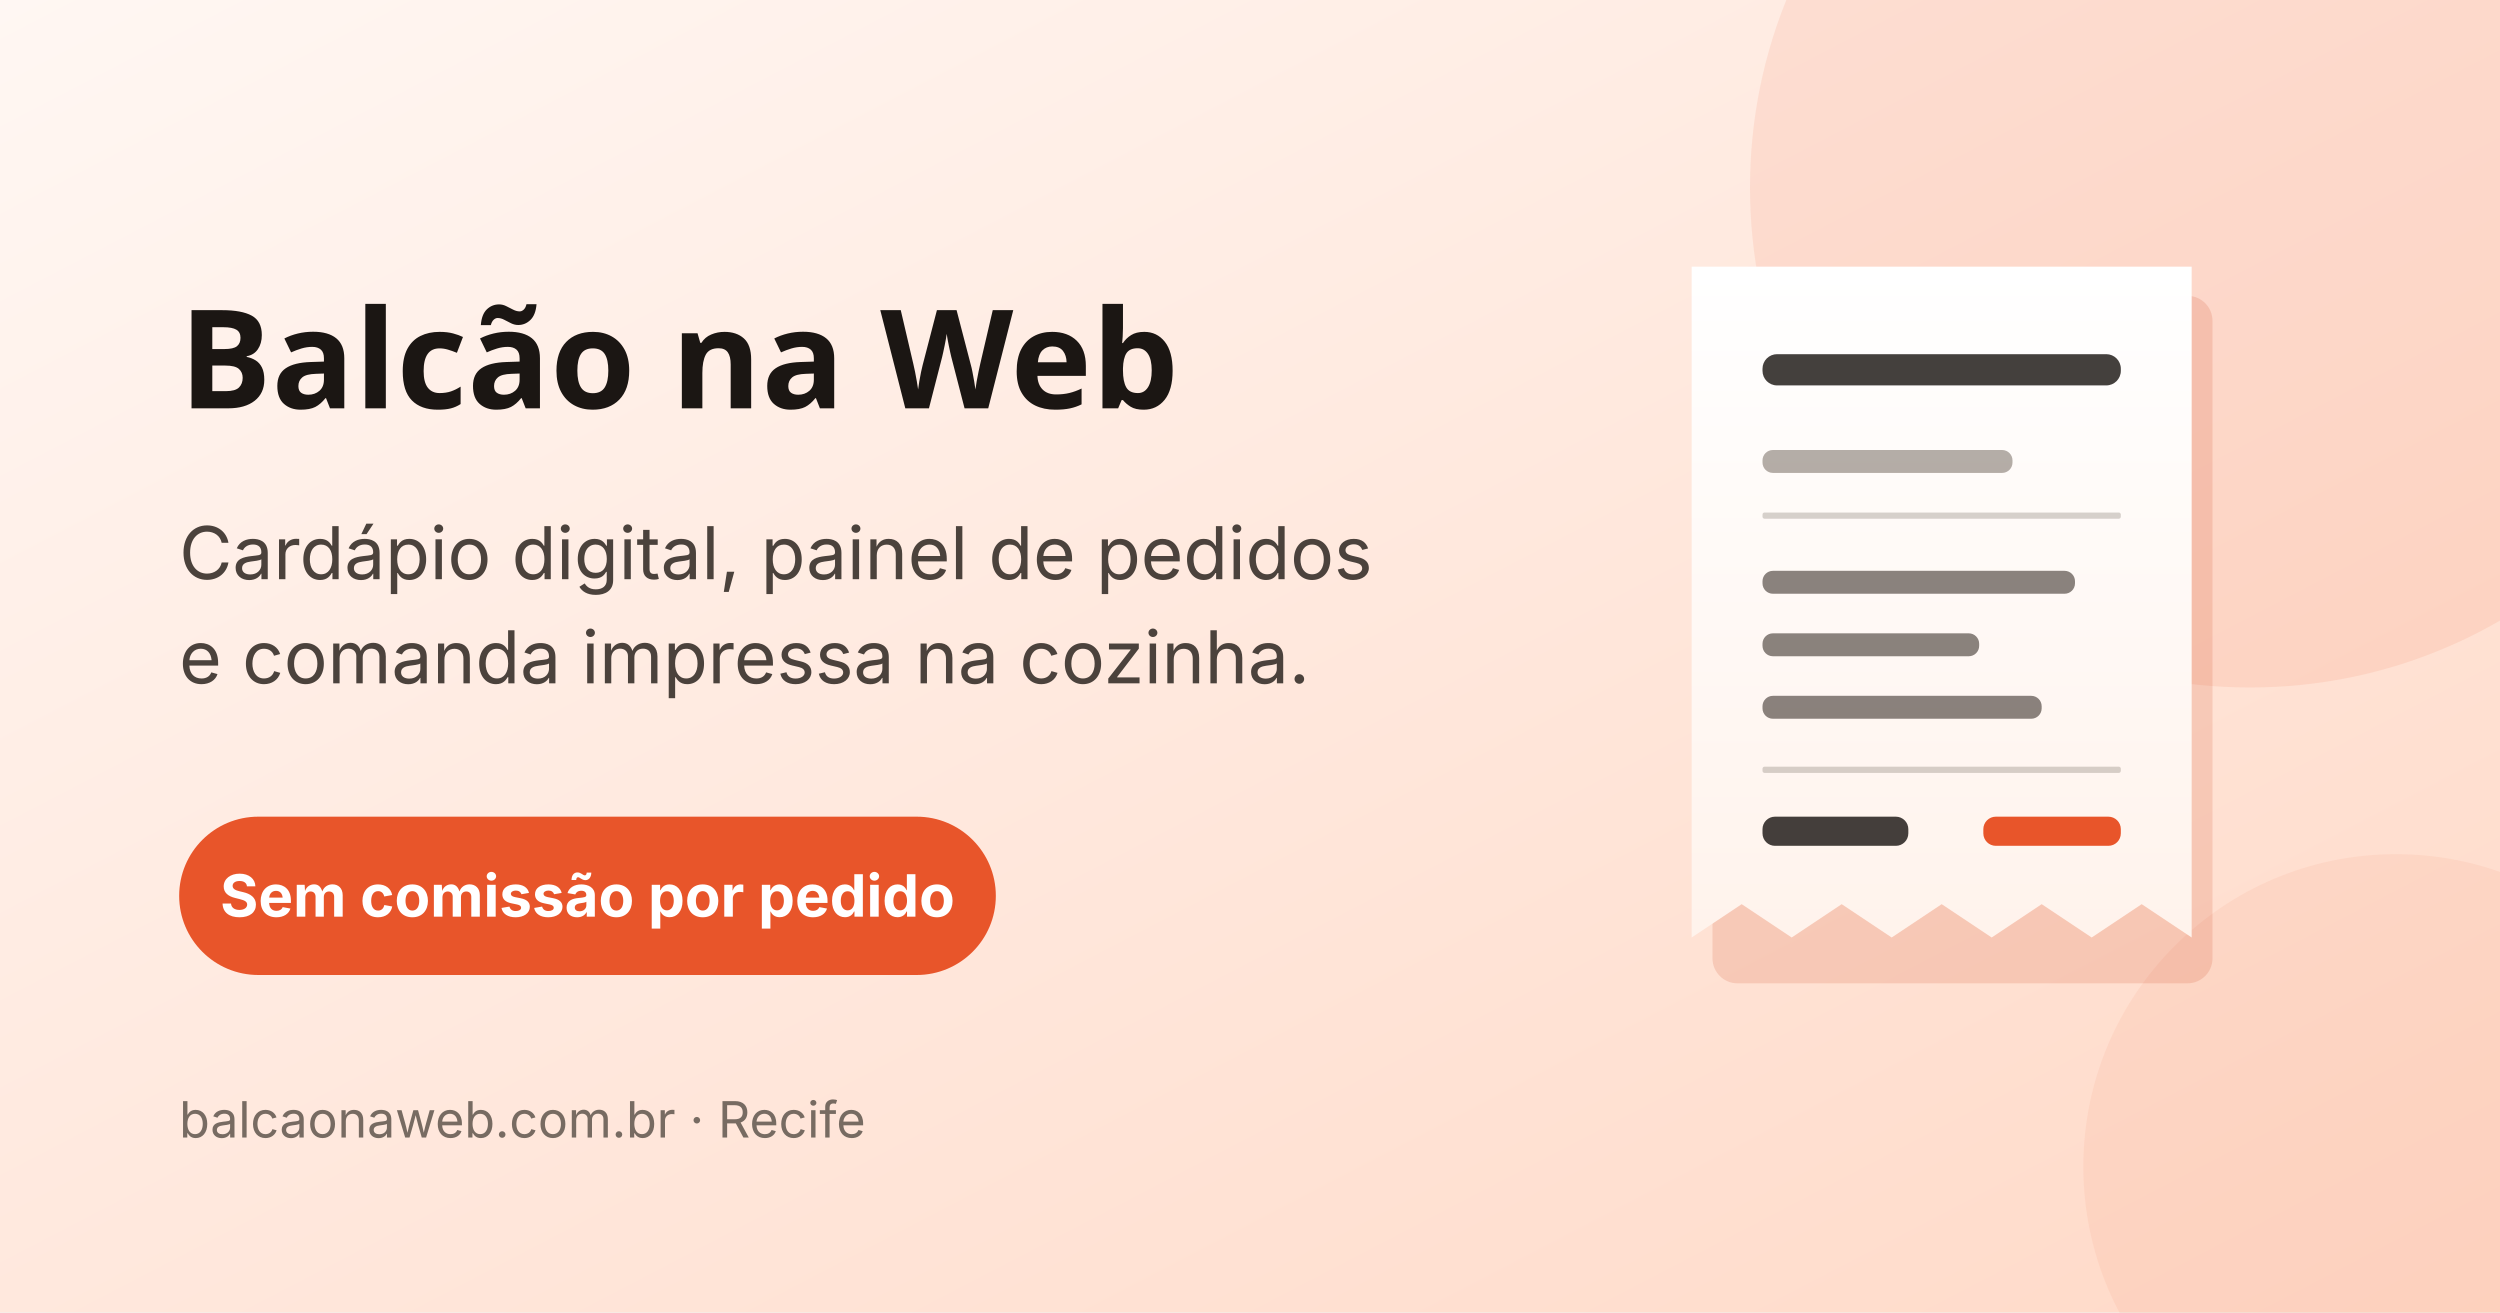
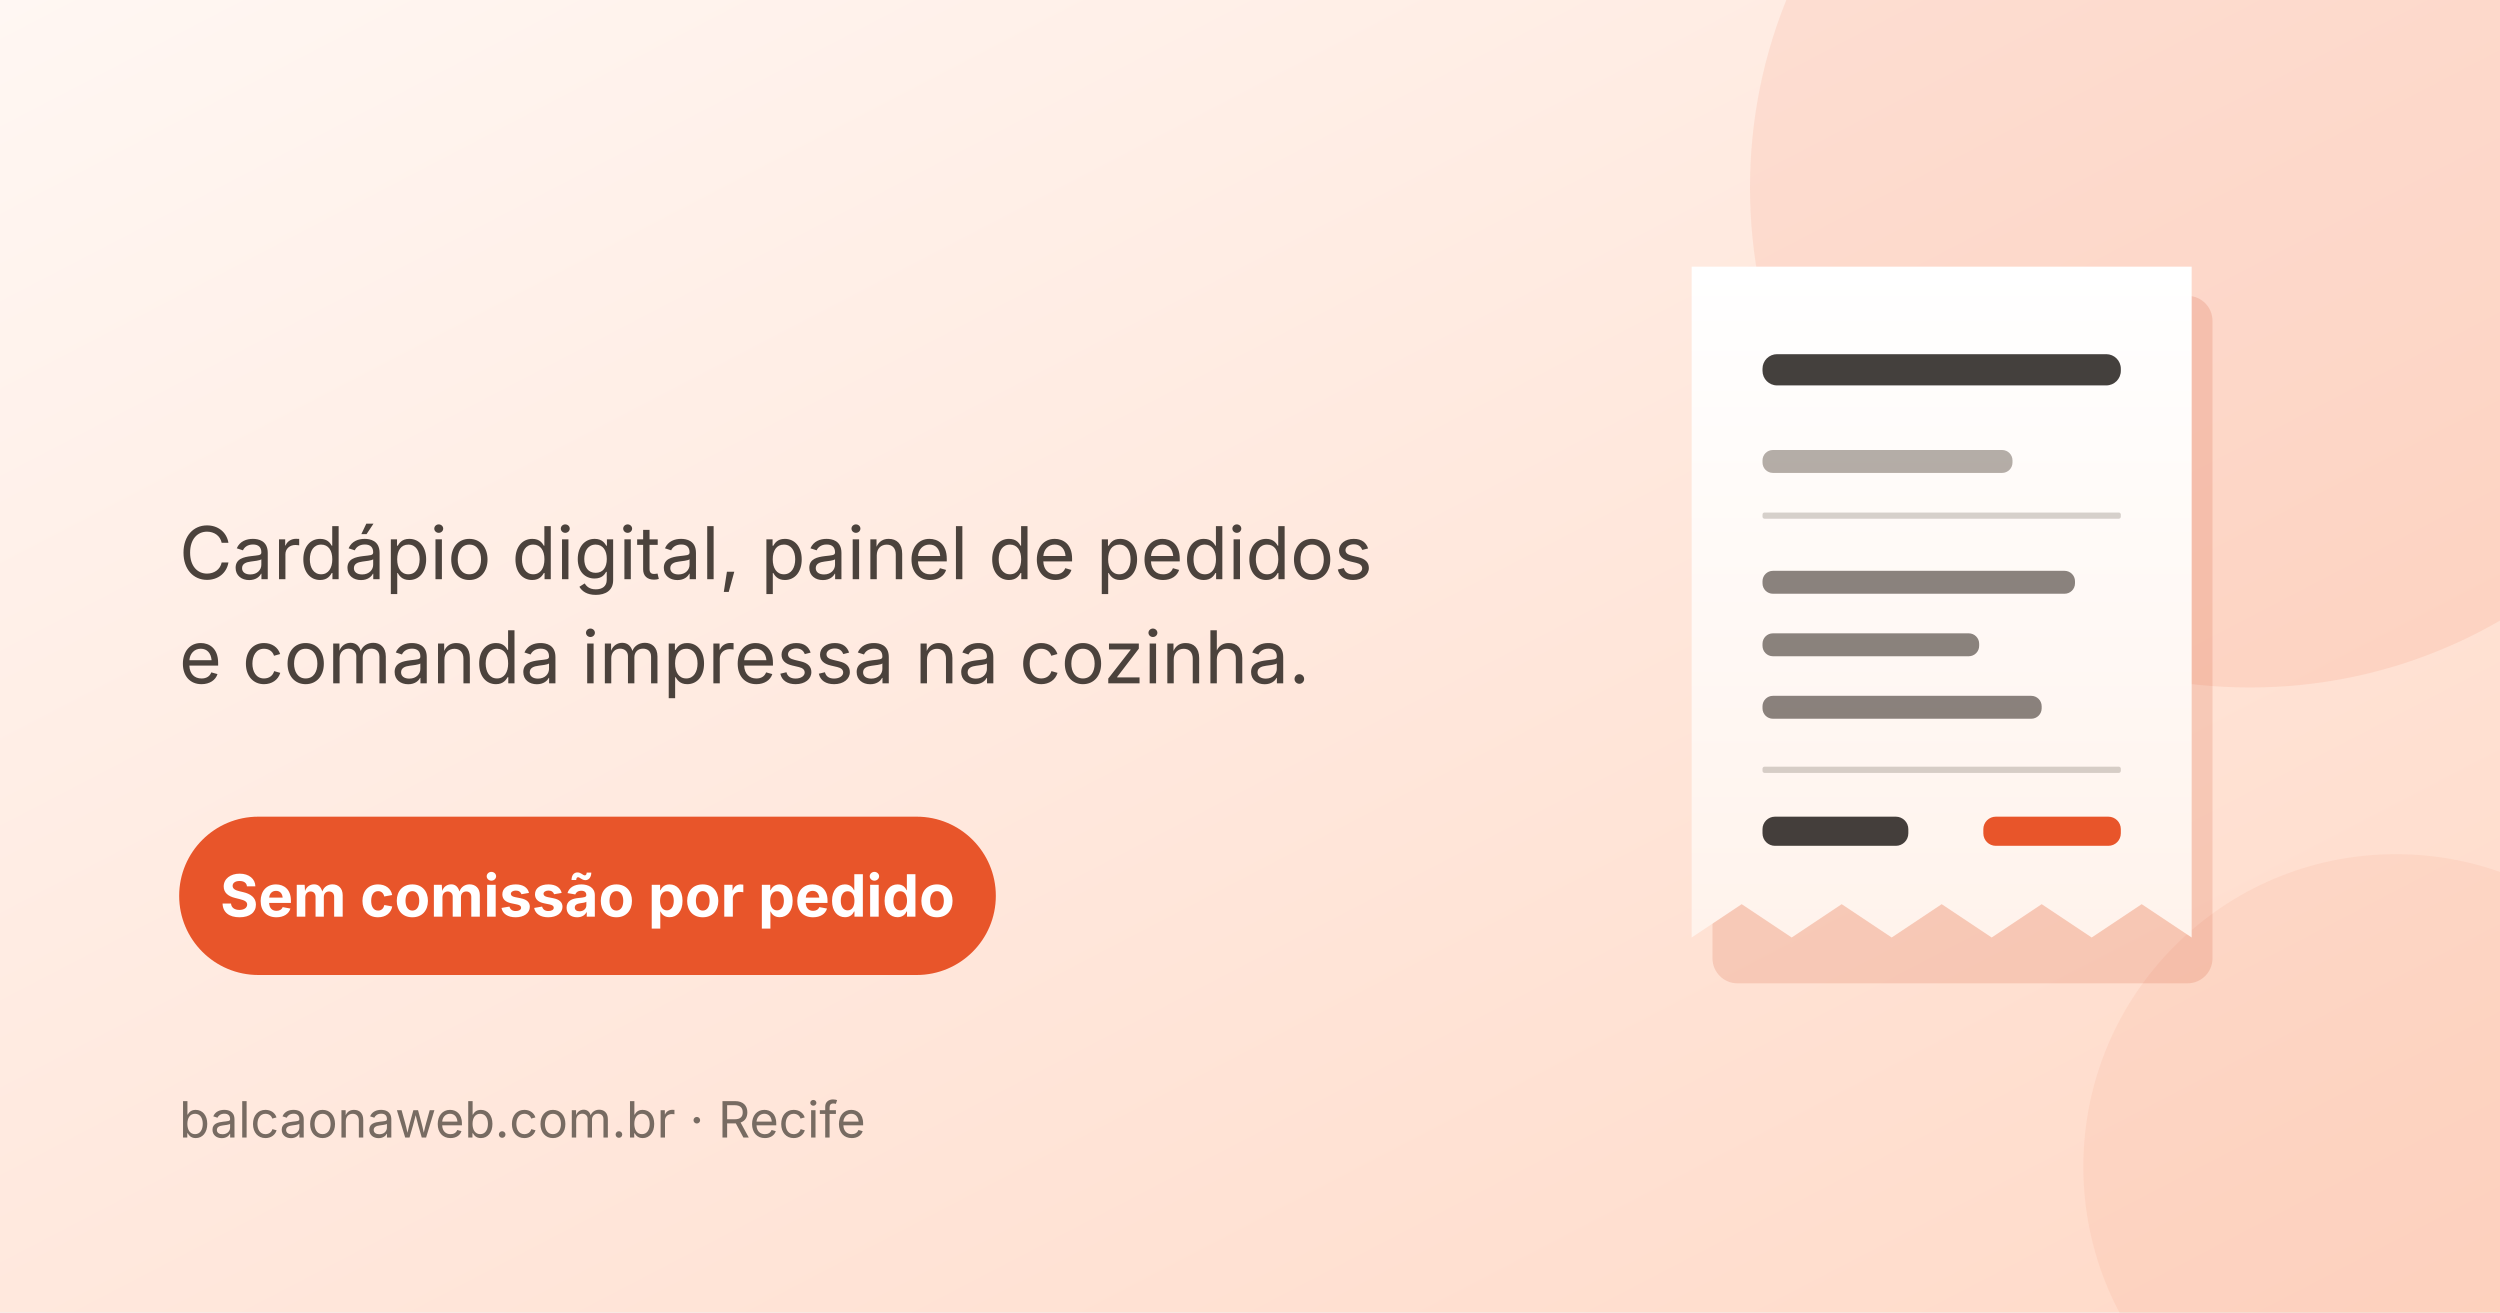
<svg xmlns="http://www.w3.org/2000/svg" viewBox="0 0 1200 630" width="1200" height="630">
  <defs>
    <linearGradient id="fundo" x1="0" y1="0" x2="1" y2="1">
      <stop offset="0" stop-color="#FFF7F3" />
      <stop offset="1" stop-color="#FFD9C7" />
    </linearGradient>
    <linearGradient id="papel" x1="0" y1="0" x2="0" y2="1">
      <stop offset="0" stop-color="#FFFFFF" />
      <stop offset="1" stop-color="#FFF3EC" />
    </linearGradient>
  </defs>
  <rect width="1200" height="630" fill="url(#fundo)" />
  <circle cx="1080" cy="90" r="240" fill="#E8552A" opacity=".10" />
  <circle cx="1150" cy="560" r="150" fill="#E8552A" opacity=".07" />
-   <text x="86" y="196" font-family="Sora, Segoe UI, Verdana, sans-serif" font-size="66" font-weight="700" fill="#1B1613">Balcão na Web</text>
  <text x="86" y="278" font-family="Inter, Segoe UI, Verdana, sans-serif" font-size="35" fill="#4B423C">Cardápio digital, painel de pedidos</text>
  <text x="86" y="328" font-family="Inter, Segoe UI, Verdana, sans-serif" font-size="35" fill="#4B423C">e comanda impressa na cozinha.</text>
  <rect x="86" y="392" width="392" height="76" rx="38" fill="#E8552A" />
  <text x="282" y="440" font-family="Inter, Segoe UI, Verdana, sans-serif" font-size="28" font-weight="700" fill="#FFFFFF" text-anchor="middle">Sem comissão por pedido</text>
  <text x="86" y="546" font-family="Inter, Segoe UI, Verdana, sans-serif" font-size="24" fill="#776B62">balcaonaweb.com.br · Recife</text>
  <g transform="translate(812 128)">
    <rect x="10" y="14" width="240" height="330" rx="12" fill="#C93F19" opacity=".16" />
    <path d="M0 0 h240 v322 l-24-16 -24 16 -24-16 -24 16 -24-16 -24 16 -24-16 -24 16 -24-16 -24 16 Z" fill="url(#papel)" />
    <rect x="34" y="42" width="172" height="15" rx="7" fill="#1B1613" opacity=".82" />
    <rect x="34" y="88" width="120" height="11" rx="5" fill="#776B62" opacity=".55" />
    <rect x="34" y="118" width="172" height="3" rx="1" fill="#776B62" opacity=".30" />
    <rect x="34" y="146" width="150" height="11" rx="5" fill="#4B423C" opacity=".65" />
    <rect x="34" y="176" width="104" height="11" rx="5" fill="#4B423C" opacity=".65" />
    <rect x="34" y="206" width="134" height="11" rx="5" fill="#4B423C" opacity=".65" />
    <rect x="34" y="240" width="172" height="3" rx="1" fill="#776B62" opacity=".30" />
    <rect x="34" y="264" width="70" height="14" rx="6" fill="#1B1613" opacity=".82" />
    <rect x="140" y="264" width="66" height="14" rx="6" fill="#E8552A" />
  </g>
</svg>
